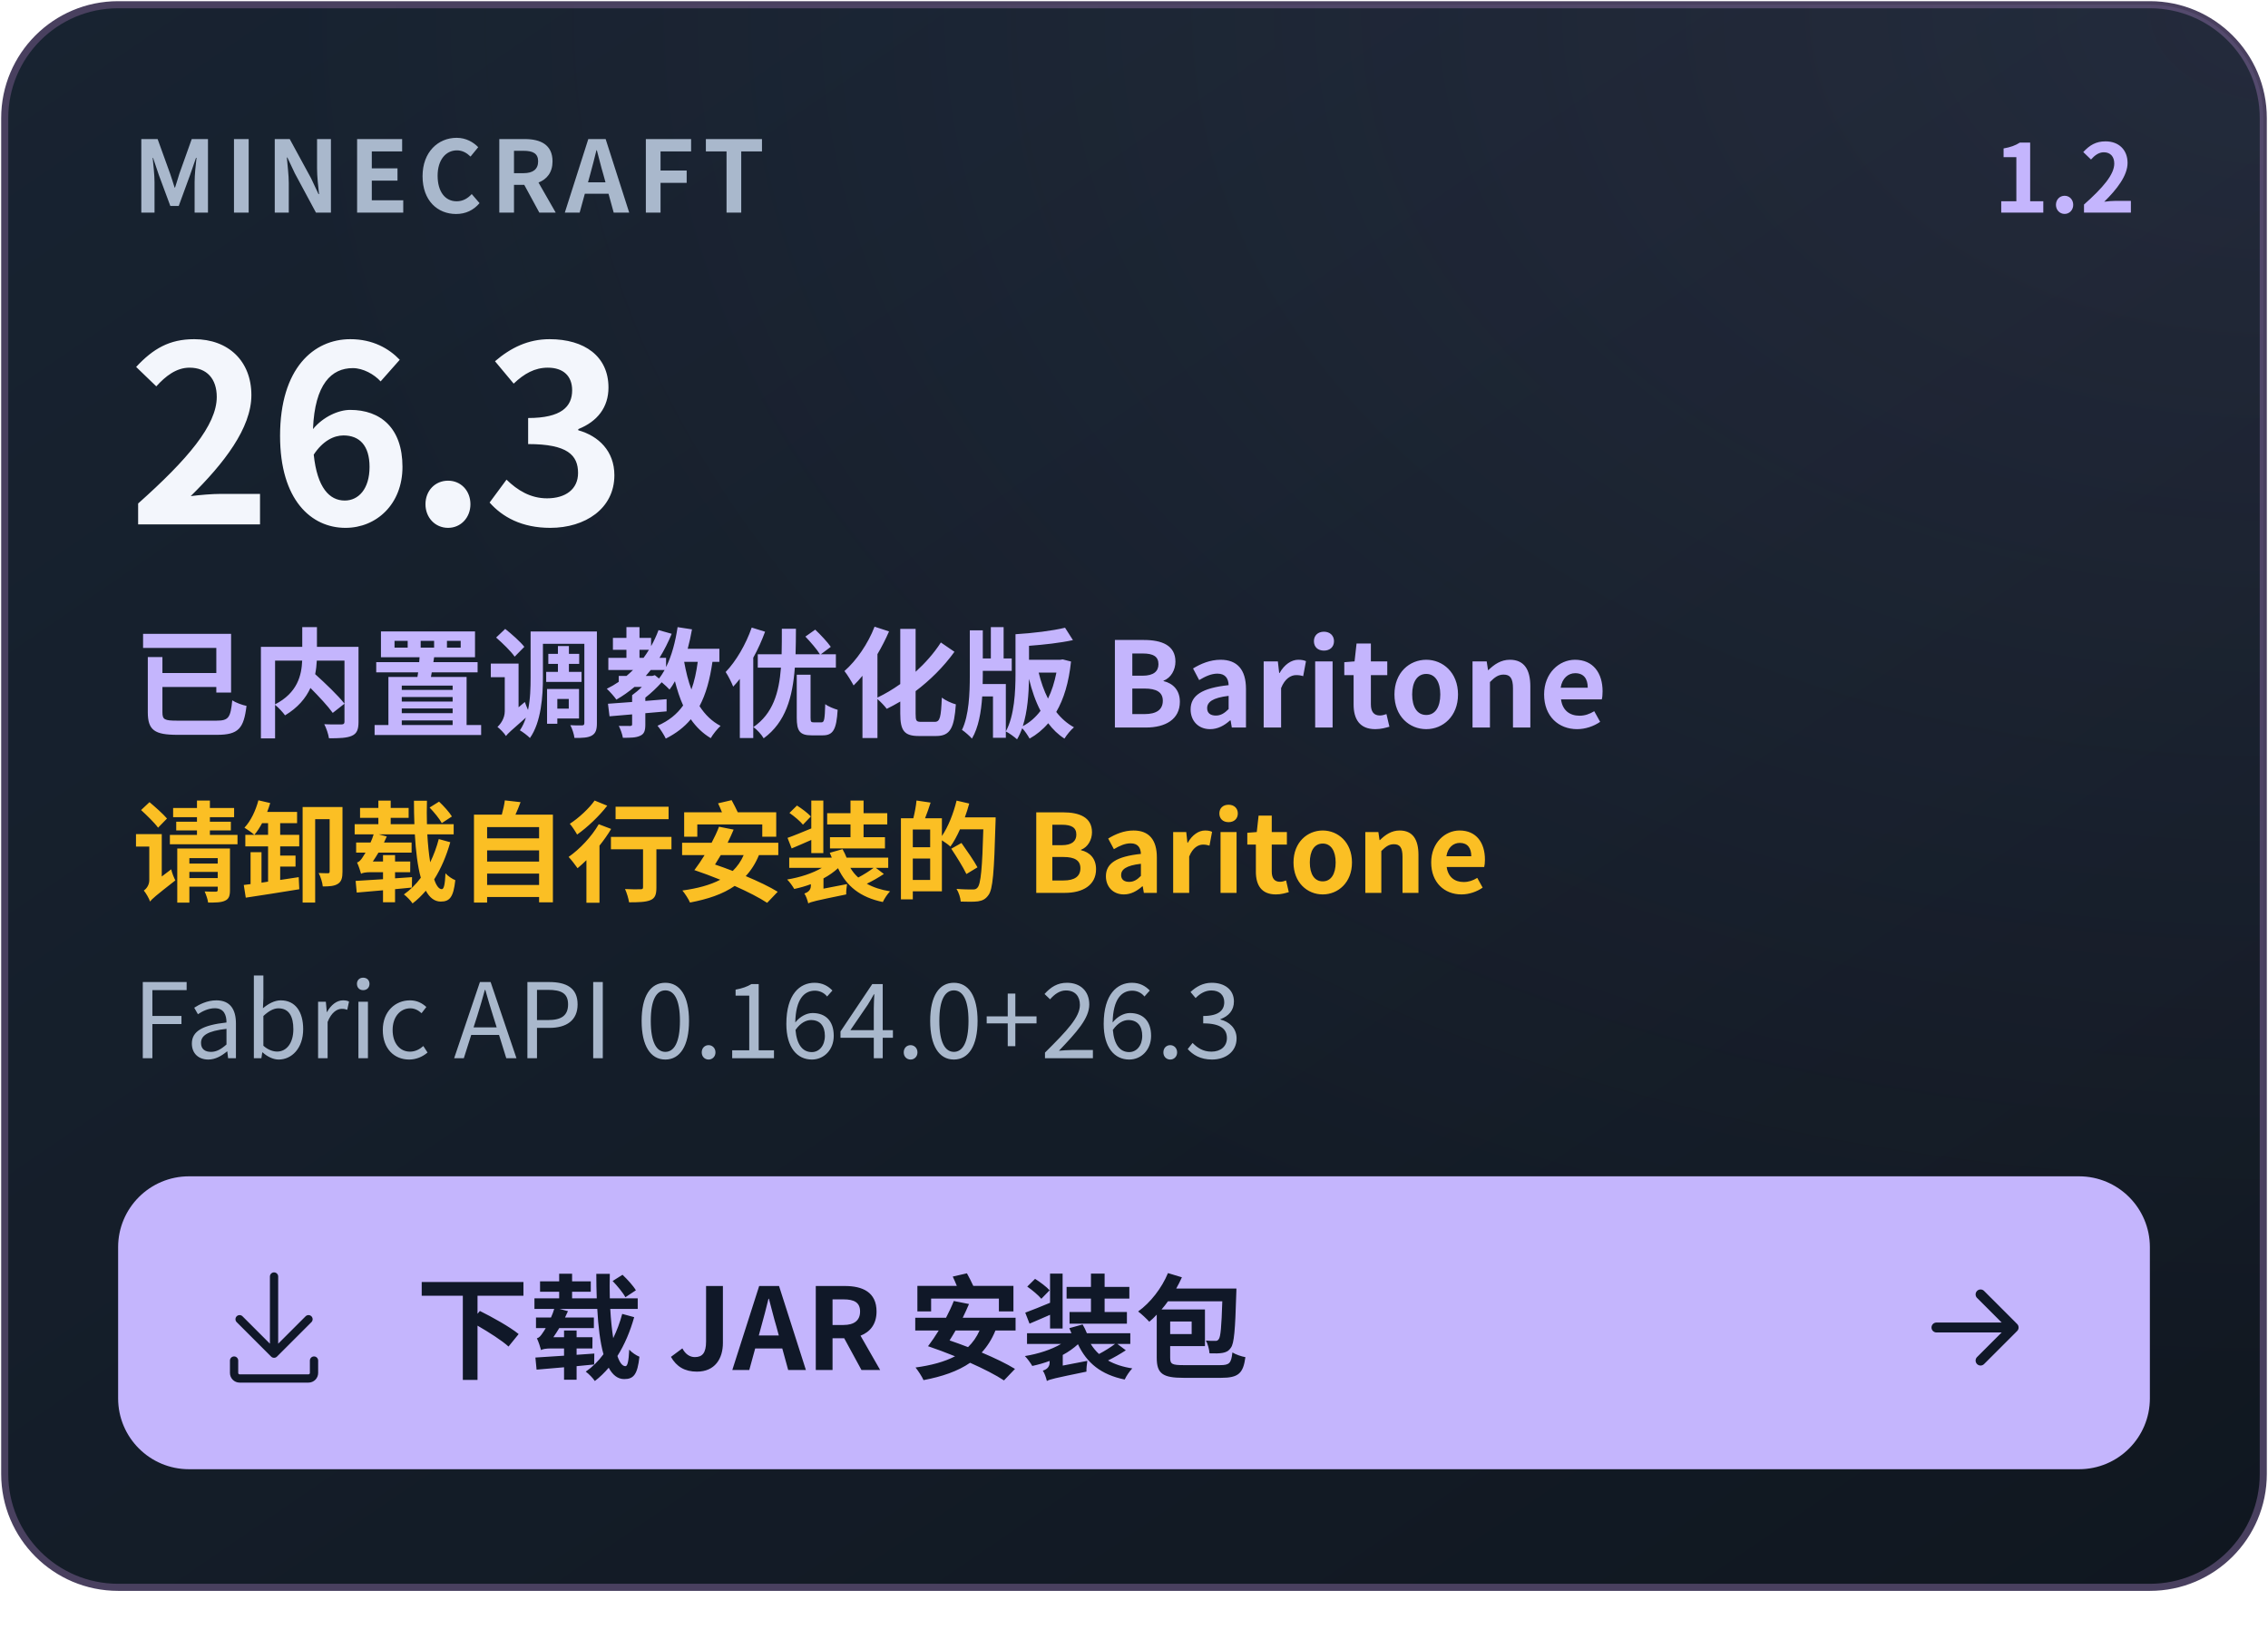
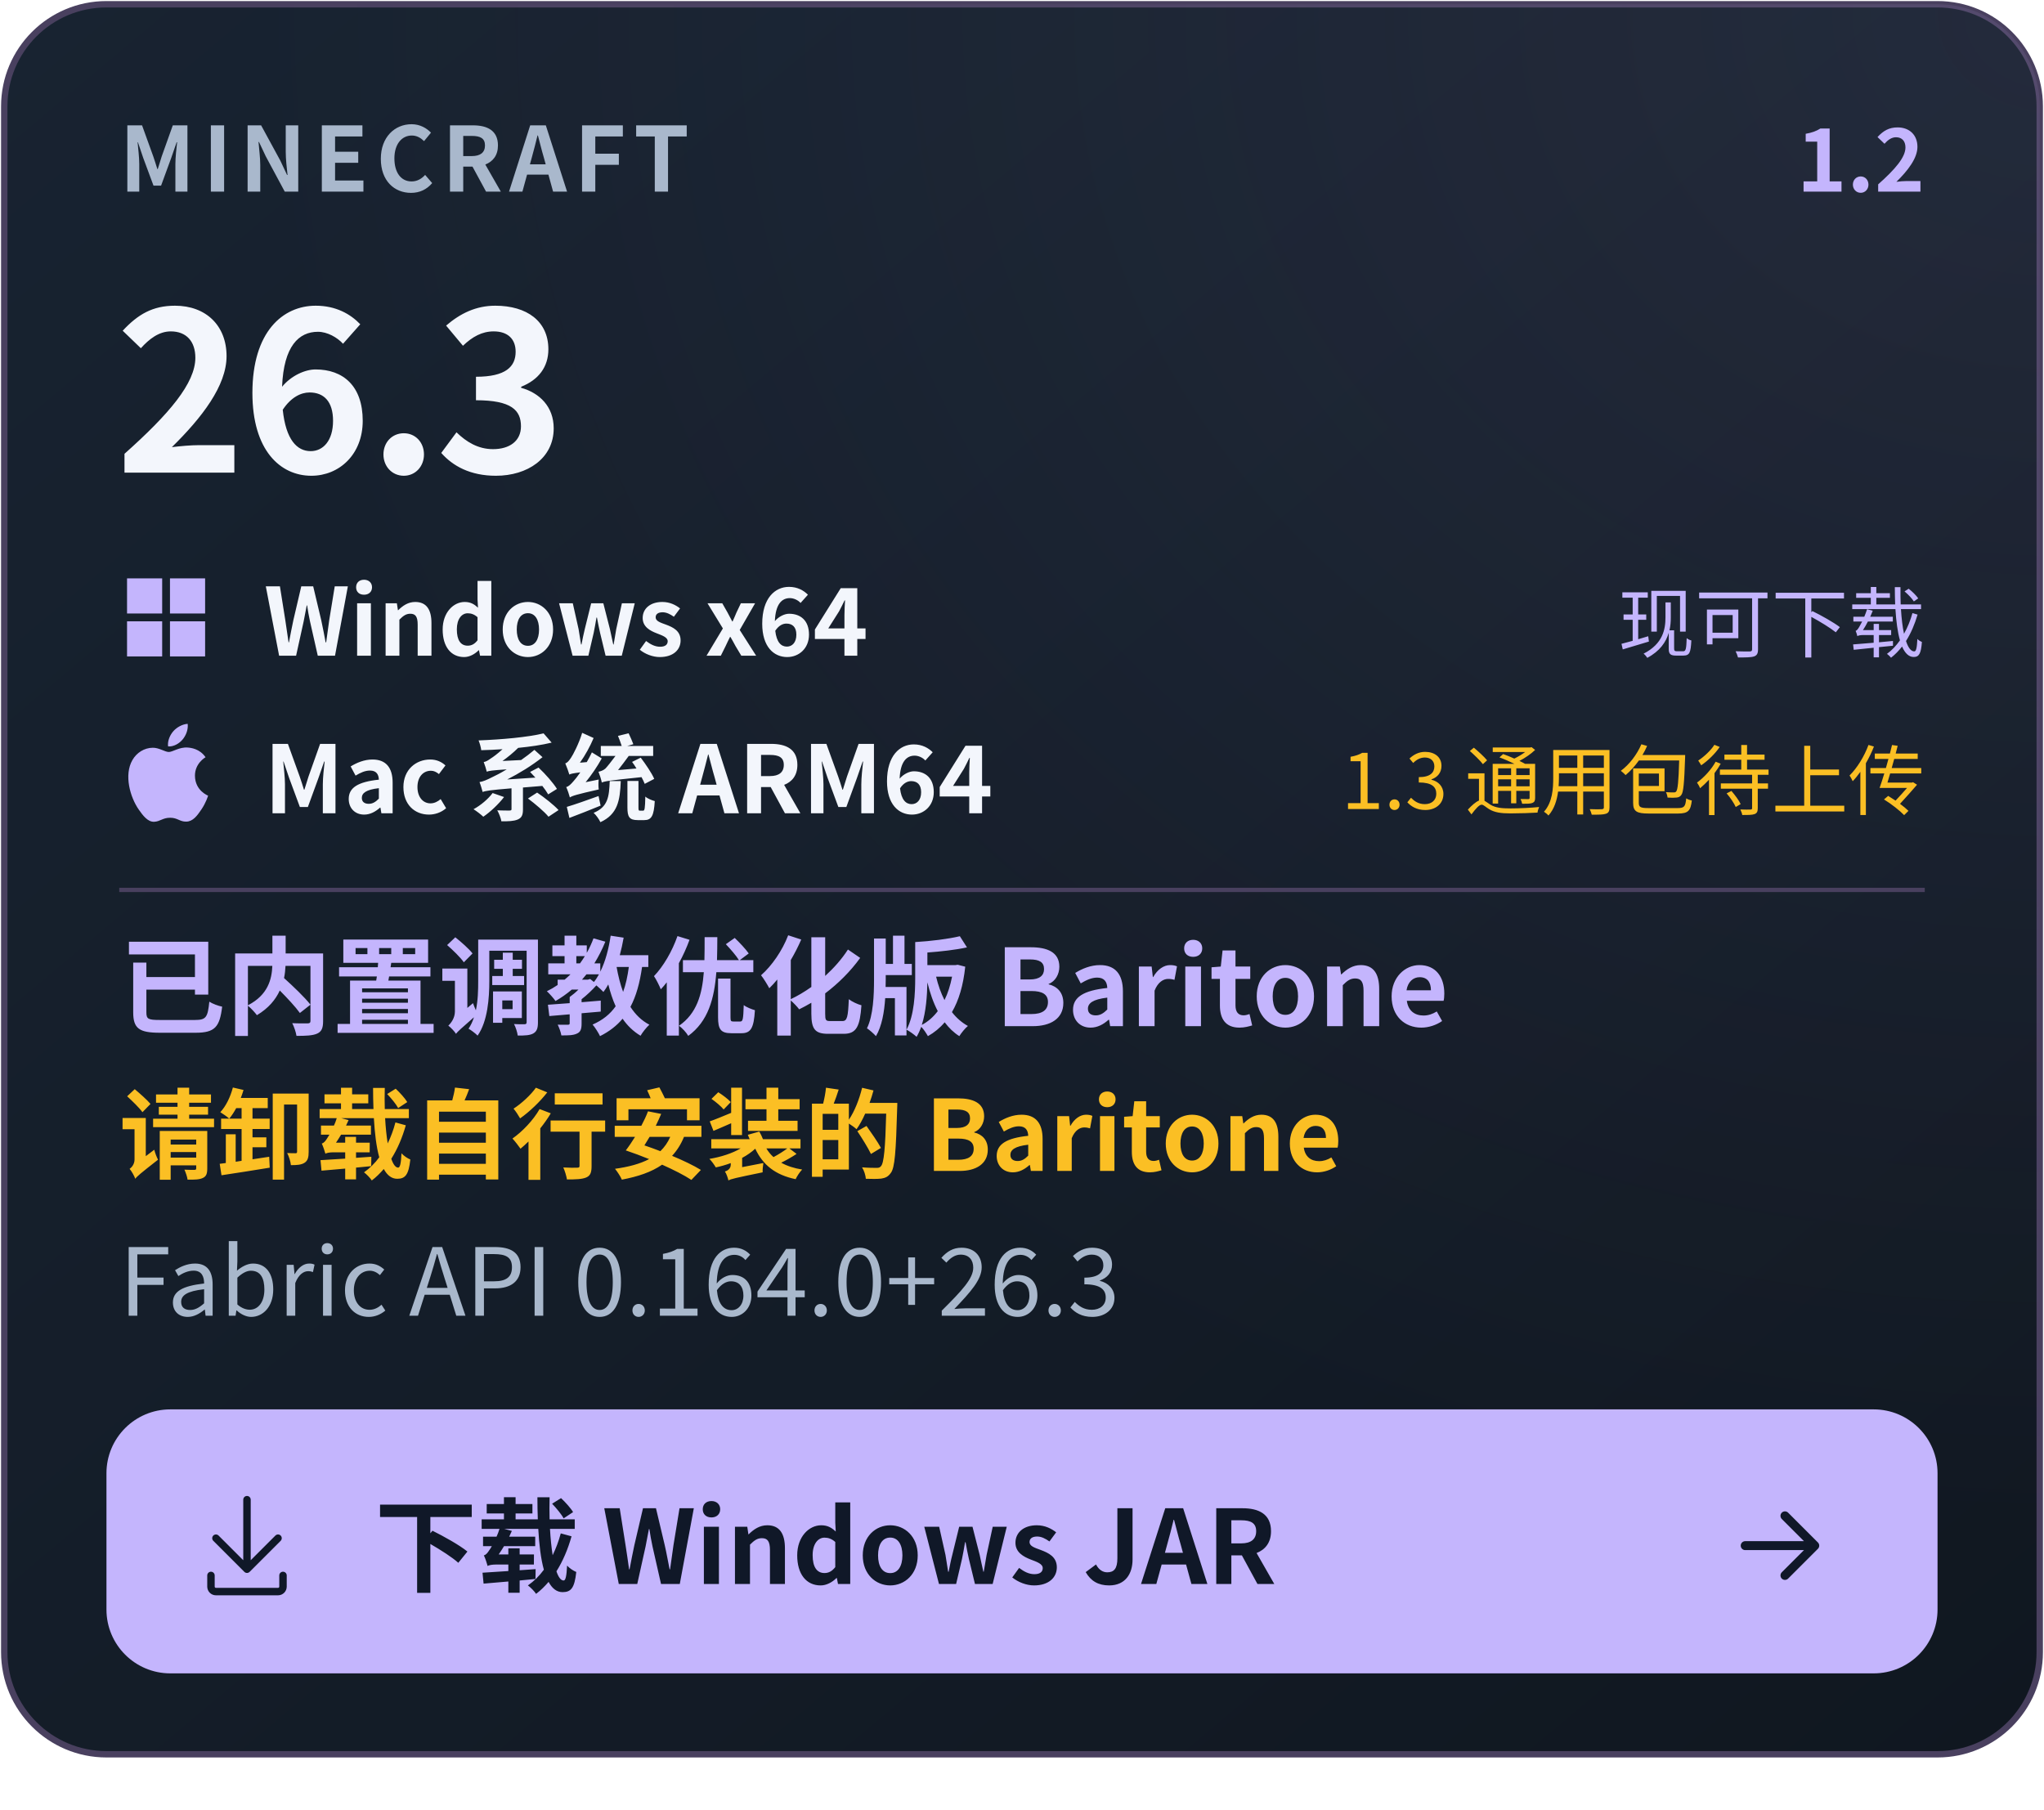
- <svg xmlns="http://www.w3.org/2000/svg" width="480" height="349" viewBox="0 0 480 349" role="img" aria-label="下载 Minecraft 26.3 JAR · 正式版 1.2 · 仅 Windows x64 · 已内置调教优化版 Baritone · 请卸载自行安装的 Baritone">
+ <svg xmlns="http://www.w3.org/2000/svg" width="480" height="425" viewBox="0 0 480 425" role="img" aria-label="下载 Minecraft 26.3 JAR · 正式版 1.2 · 仅 Windows x64 · Mac 系统 ARM64：1.3 通用包待上传 · 已内置调教优化版 Baritone · 请卸载自行安装的 Baritone">
  <defs>
    <linearGradient id="bg" x1="0" y1="0" x2="1" y2="1">
      <stop stop-color="#182331" />
      <stop offset="1" stop-color="#101720" />
    </linearGradient>
    <radialGradient id="glow" cx="100%" cy="0%" r="110%">
      <stop stop-color="#C4B5FD" stop-opacity=".09" />
      <stop offset=".8" stop-color="#C4B5FD" stop-opacity="0" />
    </radialGradient>
  </defs>
  <g font-family="Segoe UI, Microsoft YaHei, Noto Sans CJK SC, PingFang SC, Arial, sans-serif">
-     <rect x="1" y="1" width="478" height="335" rx="24" fill="url(#bg)" stroke="#49405F" stroke-width="1.5" />
-     <rect x="1" y="1" width="478" height="335" rx="24" fill="url(#glow)" />
+     <rect x="1" y="1" width="478" height="411" rx="24" fill="url(#bg)" stroke="#49405F" stroke-width="1.5" />
+     <rect x="1" y="1" width="478" height="411" rx="24" fill="url(#glow)" />
    <text x="28" y="45" font-size="21" fill="#A9B8CC" font-weight="600" letter-spacing="1.7">MINECRAFT</text>
    <text x="452" y="45" font-size="20" fill="#C4B5FD" font-weight="650" id="release-version" text-anchor="end">1.2</text>
    <text x="27" y="111" font-size="52" fill="#F3F6FC" font-weight="700" id="game-version" letter-spacing="-1">26.3</text>
-     <text x="28" y="154" font-size="25" fill="#C4B5FD" font-weight="600" id="download-note">已内置调教优化版 Baritone</text>
-     <text x="28" y="189" font-size="23" fill="#FBBF24" font-weight="650" id="baritone-warning">请卸载自行安装的 Baritone</text>
-     <text x="28" y="224" font-size="22" fill="#A9B8CC" font-weight="400" id="fabric-api">Fabric API  0.164.0+26.3</text>
-     <rect x="25" y="249" width="430" height="62" rx="15" fill="#C4B5FD" />
-     <g transform="translate(44 267) scale(1.166667)" fill="#101828">
+     <g transform="translate(28 134) scale(0.9166667)" fill="#C4B5FD">
+       <path d="M2 2h9v9H2zm11 0h9v9h-9zM2 13h9v9H2zm11 0h9v9h-9z" />
+     </g>
+     <text x="62" y="154" font-size="22" font-weight="600" fill="#F3F6FC">Windows x64</text>
+     <text x="452" y="153" text-anchor="end" font-size="18" fill="#C4B5FD">现可下载</text>
+     <g transform="translate(28 170) scale(0.9583333)" fill="#C4B5FD">
+       <path d="M12.152 6.896c-.948 0-2.415-1.078-3.96-1.04-2.04.027-3.91 1.183-4.961 3.014-2.117 3.675-.546 9.103 1.519 12.09 1.013 1.454 2.208 3.09 3.792 3.039 1.52-.065 2.09-.987 3.935-.987 1.831 0 2.35.987 3.96.948 1.637-.026 2.676-1.48 3.676-2.948 1.156-1.688 1.636-3.325 1.662-3.415-.039-.013-3.182-1.221-3.22-4.857-.026-3.04 2.48-4.494 2.597-4.559-1.429-2.09-3.623-2.324-4.39-2.376-2-.156-3.675 1.09-4.61 1.09zM15.53 3.83c.843-1.012 1.4-2.427 1.245-3.83-1.207.052-2.662.805-3.532 1.818-.78.896-1.454 2.338-1.273 3.714 1.338.104 2.715-.688 3.559-1.701" />
+     </g>
+     <text x="62" y="191" font-size="22" font-weight="600" fill="#F3F6FC">Mac 系统 ARM64</text>
+     <text x="452" y="190" text-anchor="end" font-size="18" fill="#FBBF24">1.3 通用包待上传</text>
+     <path d="M28 209H452" stroke="#49405F" />
+     <text x="28" y="241" font-size="25" fill="#C4B5FD" font-weight="600" id="download-note">已内置调教优化版 Baritone</text>
+     <text x="28" y="275" font-size="23" fill="#FBBF24" font-weight="650" id="baritone-warning">请卸载自行安装的 Baritone</text>
+     <text x="28" y="309" font-size="22" fill="#A9B8CC" font-weight="400" id="fabric-api">Fabric API  0.164.0+26.3</text>
+     <rect x="25" y="331" width="430" height="62" rx="15" fill="#C4B5FD" />
+     <g transform="translate(44 349) scale(1.166667)" fill="#101828">
      <path d="M4.75 17.25a.75.75 0 0 1 .75.75v2.25c0 .138.112.25.25.25h12.5a.25.25 0 0 0 .25-.25V18a.75.75 0 0 1 1.5 0v2.25A1.75 1.75 0 0 1 18.25 22H5.75A1.75 1.75 0 0 1 4 20.25V18a.75.75 0 0 1 .75-.75Z" />
      <path d="M5.22 9.97a.749.749 0 0 1 1.06 0l4.97 4.969V2.75a.75.75 0 0 1 1.5 0v12.189l4.97-4.969a.749.749 0 1 1 1.06 1.06l-6.25 6.25a.749.749 0 0 1-1.06 0l-6.25-6.25a.749.749 0 0 1 0-1.06Z" />
    </g>
-     <text x="88" y="290" font-size="24" fill="#101828" font-weight="650">下载 JAR 安装包</text>
-     <g transform="translate(404 267) scale(1.166667)" fill="none" stroke="#101828" stroke-width="1.8" stroke-linecap="round" stroke-linejoin="round">
+     <text x="88" y="372" font-size="24" fill="#101828" font-weight="650">下载 Windows JAR</text>
+     <g transform="translate(404 349) scale(1.166667)" fill="none" stroke="#101828" stroke-width="1.8" stroke-linecap="round" stroke-linejoin="round">
      <path d="M5 12h14m-6-6 6 6-6 6" />
    </g>
  </g>
</svg>
